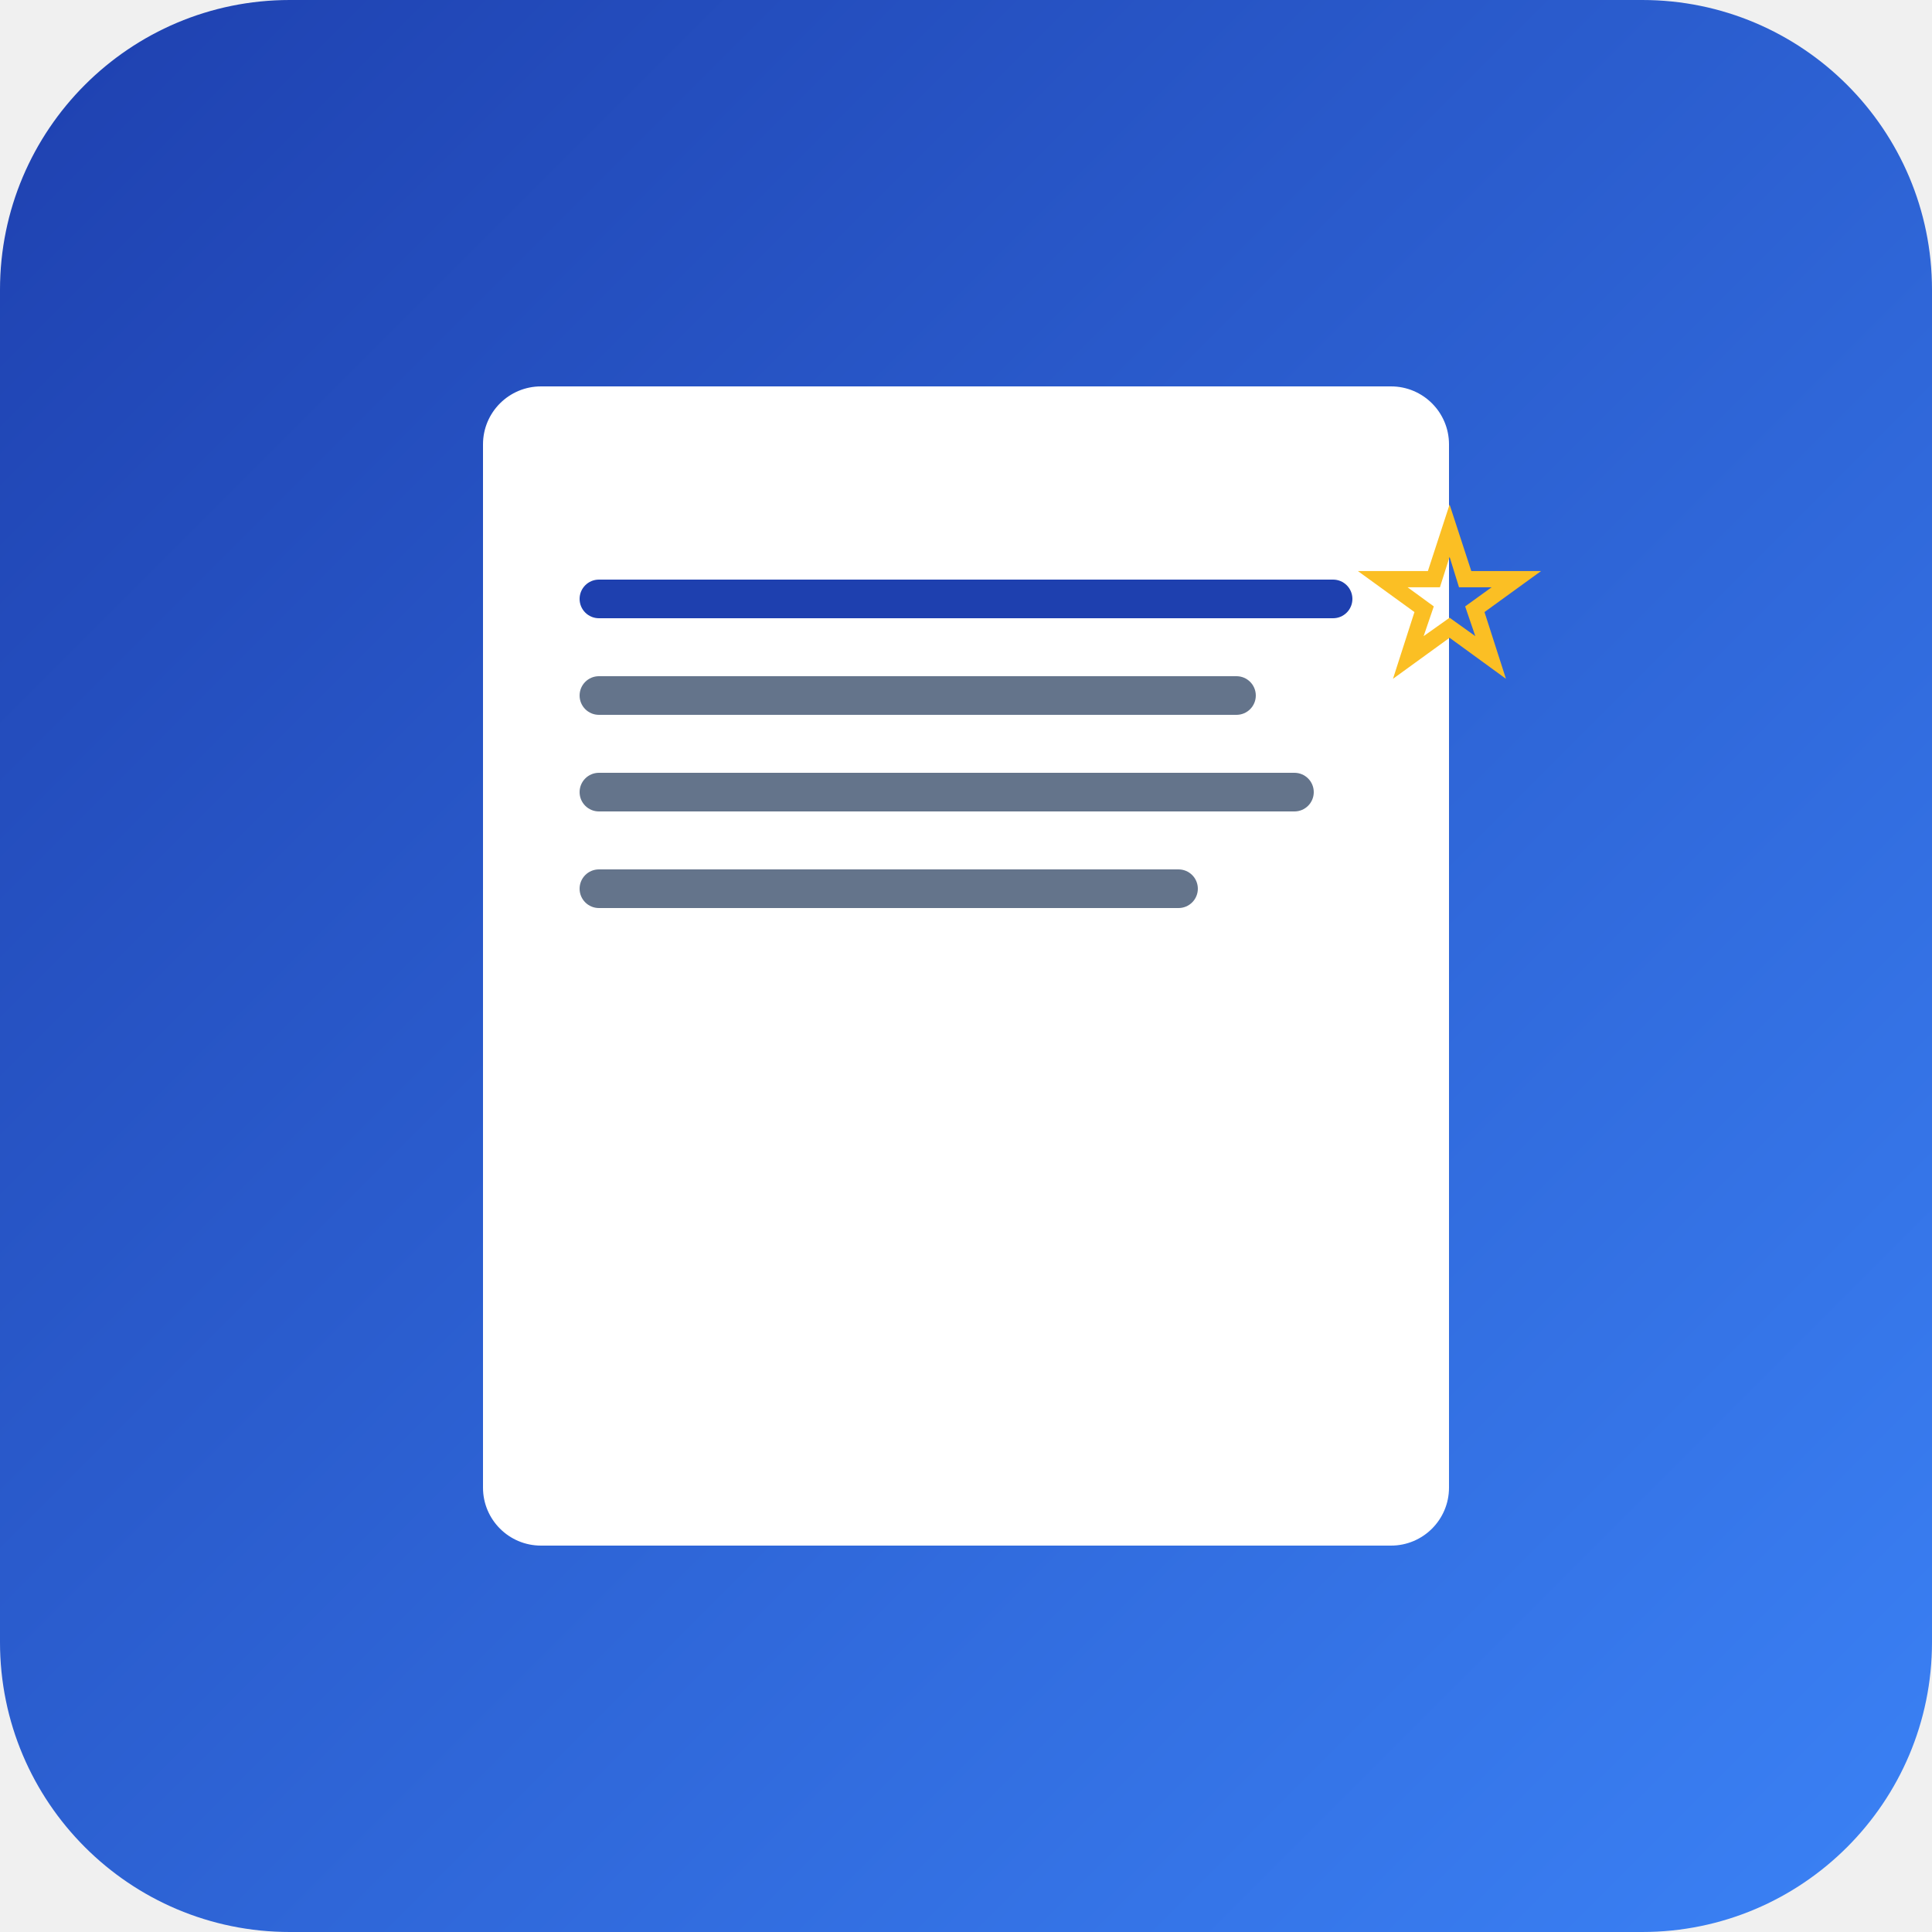
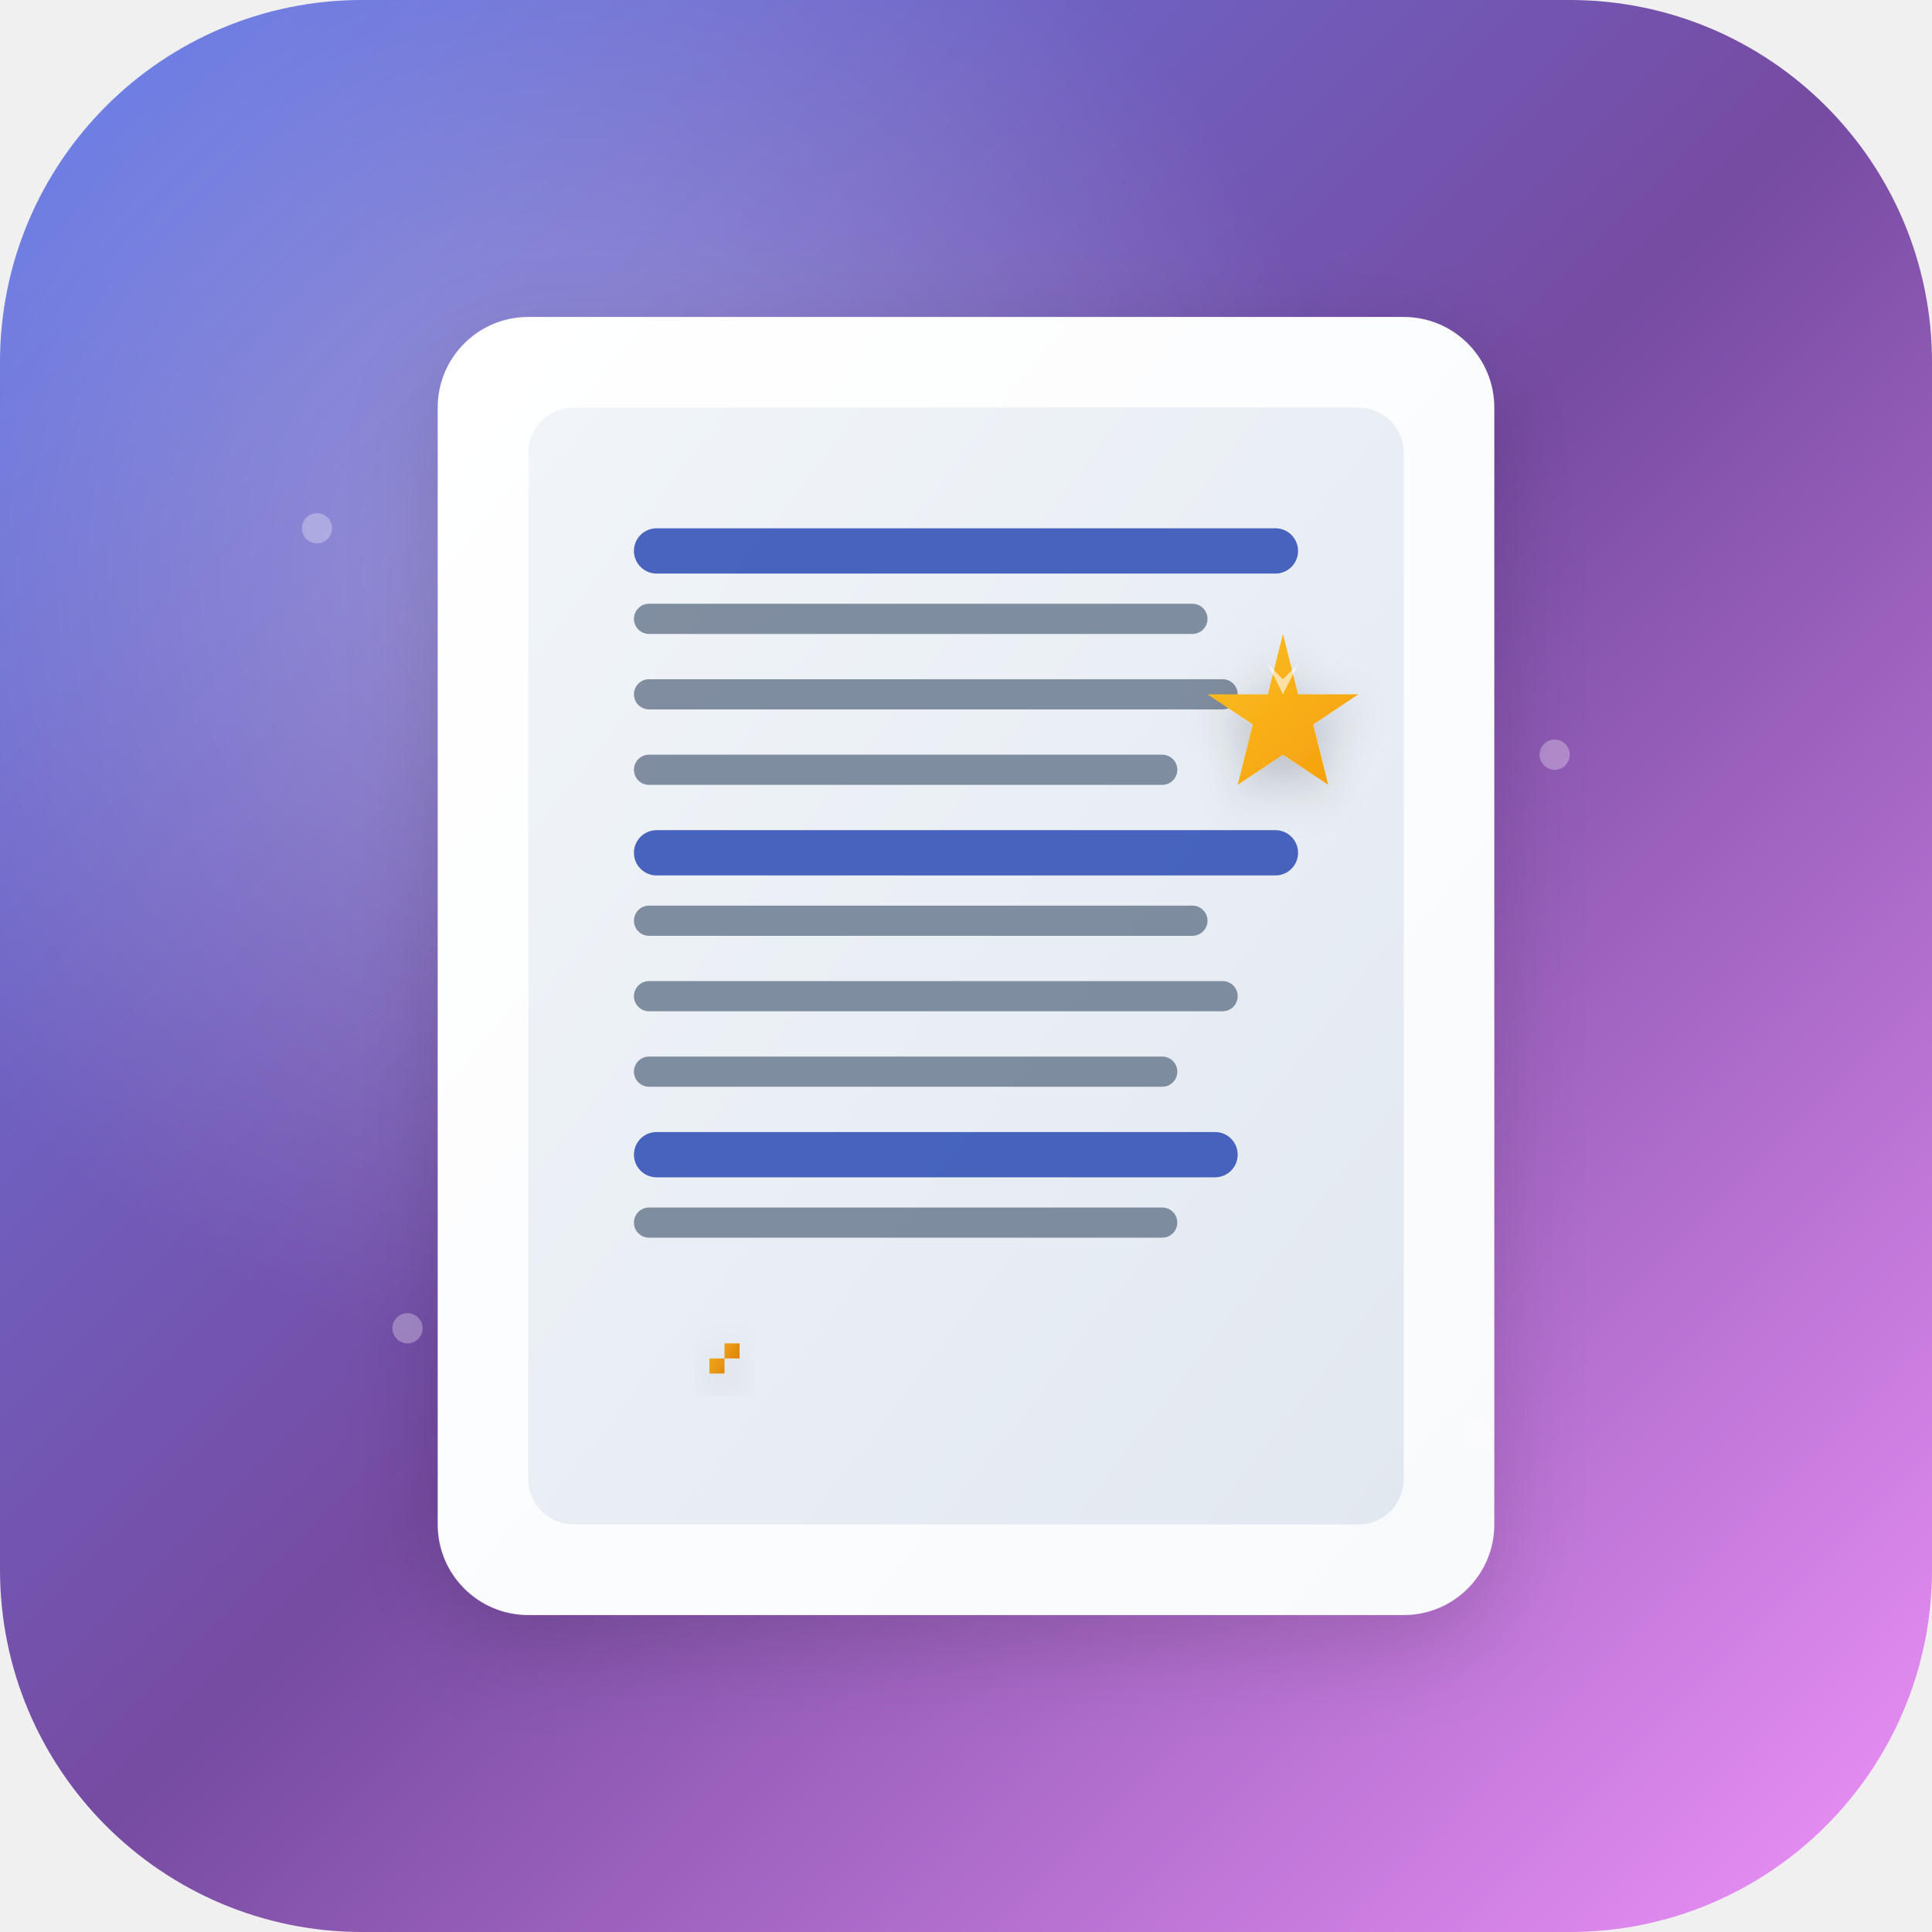
<svg xmlns="http://www.w3.org/2000/svg" width="128" height="128" viewBox="0 0 128 128">
  <defs>
-     <linearGradient id="bg" x1="0%" y1="0%" x2="100%" y2="100%">
-       <stop offset="0%" style="stop-color:#1e40af;stop-opacity:1" />
-       <stop offset="100%" style="stop-color:#3b82f6;stop-opacity:1" />
+     <linearGradient id="bgGradient" x1="0%" y1="0%" x2="100%" y2="100%">
+       <stop offset="0%" style="stop-color:#667eea;stop-opacity:1" />
+       <stop offset="50%" style="stop-color:#764ba2;stop-opacity:1" />
+       <stop offset="100%" style="stop-color:#f093fb;stop-opacity:1" />
    </linearGradient>
+     <linearGradient id="bookGradient" x1="0%" y1="0%" x2="100%" y2="100%">
+       <stop offset="0%" style="stop-color:#ffffff;stop-opacity:1" />
+       <stop offset="100%" style="stop-color:#f8fafc;stop-opacity:1" />
+     </linearGradient>
+     <linearGradient id="pageGradient" x1="0%" y1="0%" x2="100%" y2="100%">
+       <stop offset="0%" style="stop-color:#f1f5f9;stop-opacity:1" />
+       <stop offset="100%" style="stop-color:#e2e8f0;stop-opacity:1" />
+     </linearGradient>
+     <linearGradient id="starGradient" x1="0%" y1="0%" x2="100%" y2="100%">
+       <stop offset="0%" style="stop-color:#fbbf24;stop-opacity:1" />
+       <stop offset="100%" style="stop-color:#f59e0b;stop-opacity:1" />
+     </linearGradient>
+     <linearGradient id="trophyGradient" x1="0%" y1="0%" x2="100%" y2="100%">
+       <stop offset="0%" style="stop-color:#fbbf24;stop-opacity:1" />
+       <stop offset="100%" style="stop-color:#d97706;stop-opacity:1" />
+     </linearGradient>
+     <filter id="bookShadow" x="-50%" y="-50%" width="200%" height="200%">
+       <feGaussianBlur in="SourceGraphic" stdDeviation="3" />
+       <feOffset dx="0" dy="2" result="offset" />
+       <feFlood flood-color="#000000" flood-opacity="0.15" />
+       <feComposite in2="offset" operator="in" />
+       <feMerge>
+         <feMergeNode />
+         <feMergeNode in="SourceGraphic" />
+       </feMerge>
+     </filter>
+     <filter id="elementShadow" x="-50%" y="-50%" width="200%" height="200%">
+       <feGaussianBlur in="SourceGraphic" stdDeviation="1.5" />
+       <feOffset dx="0" dy="1" result="offset" />
+       <feFlood flood-color="#000000" flood-opacity="0.2" />
+       <feComposite in2="offset" operator="in" />
+       <feMerge>
+         <feMergeNode />
+         <feMergeNode in="SourceGraphic" />
+       </feMerge>
+     </filter>
+     <radialGradient id="highlight" cx="30%" cy="30%" r="40%">
+       <stop offset="0%" style="stop-color:#ffffff;stop-opacity:0.3" />
+       <stop offset="100%" style="stop-color:#ffffff;stop-opacity:0" />
+     </radialGradient>
  </defs>
-   <rect width="128" height="128" rx="19.2" fill="url(#bg)" />
-   <rect x="32" y="25.6" width="64" height="76.8" rx="3.84" fill="#ffffff" />
-   <rect x="38.4" y="38.4" width="51.2" height="2.56" rx="1.28" fill="#1e40af" />
-   <rect x="38.4" y="44.8" width="44.8" height="2.56" rx="1.28" fill="#64748b" />
-   <rect x="38.4" y="51.2" width="48.64" height="2.56" rx="1.28" fill="#64748b" />
-   <rect x="38.4" y="57.6" width="40.96" height="2.56" rx="1.28" fill="#64748b" />
-   <text x="89.6" y="44.8" font-size="19.2" fill="#fbbf24">⭐</text>
+   <rect width="128" height="128" rx="24" fill="url(#bgGradient)" />
+   <rect width="128" height="128" rx="24" fill="url(#highlight)" />
+   <g filter="url(#bookShadow)">
+     <rect x="29" y="21" width="70" height="86" rx="6" fill="url(#bookGradient)" />
+   </g>
+   <rect x="35" y="27" width="58" height="74" rx="3" fill="url(#pageGradient)" />
+   <g fill="#1e293b" opacity="0.8">
+     <rect x="42" y="35" width="44" height="3" rx="1.5" fill="#1e40af" />
+     <rect x="42" y="40" width="38" height="2" rx="1" fill="#64748b" />
+     <rect x="42" y="45" width="40" height="2" rx="1" fill="#64748b" />
+     <rect x="42" y="50" width="36" height="2" rx="1" fill="#64748b" />
+     <rect x="42" y="55" width="44" height="3" rx="1.5" fill="#1e40af" />
+     <rect x="42" y="60" width="38" height="2" rx="1" fill="#64748b" />
+     <rect x="42" y="65" width="40" height="2" rx="1" fill="#64748b" />
+     <rect x="42" y="70" width="36" height="2" rx="1" fill="#64748b" />
+     <rect x="42" y="75" width="40" height="3" rx="1.5" fill="#1e40af" />
+     <rect x="42" y="80" width="36" height="2" rx="1" fill="#64748b" />
+   </g>
+   <g transform="translate(78, 42)" filter="url(#elementShadow)">
+     <path d="M7 0L8 4L12 4L9 6L10 10L7 8L4 10L5 6L2 4L6 4Z" fill="url(#starGradient)" />
+     <path d="M6 2L7 4L8 2L7 3Z" fill="#ffffff" opacity="0.6" />
+   </g>
+   <g transform="translate(42, 88)" filter="url(#elementShadow)">
+     <path d="M6 0L6 1L7 1L7 2L6 2L6 3L5 3L5 2L6 2L6 1Z" fill="url(#trophyGradient)" />
+     <path d="M5 1L6 1L7 1L6 1Z" fill="#ffffff" opacity="0.6" />
+   </g>
+   <g opacity="0.3">
+     <circle cx="21" cy="35" r="1" fill="#ffffff" />
+     <circle cx="103" cy="50" r="1" fill="#ffffff" />
+     <circle cx="27" cy="88" r="1" fill="#ffffff" />
+     <circle cx="98" cy="95" r="1" fill="#ffffff" />
+   </g>
</svg>
